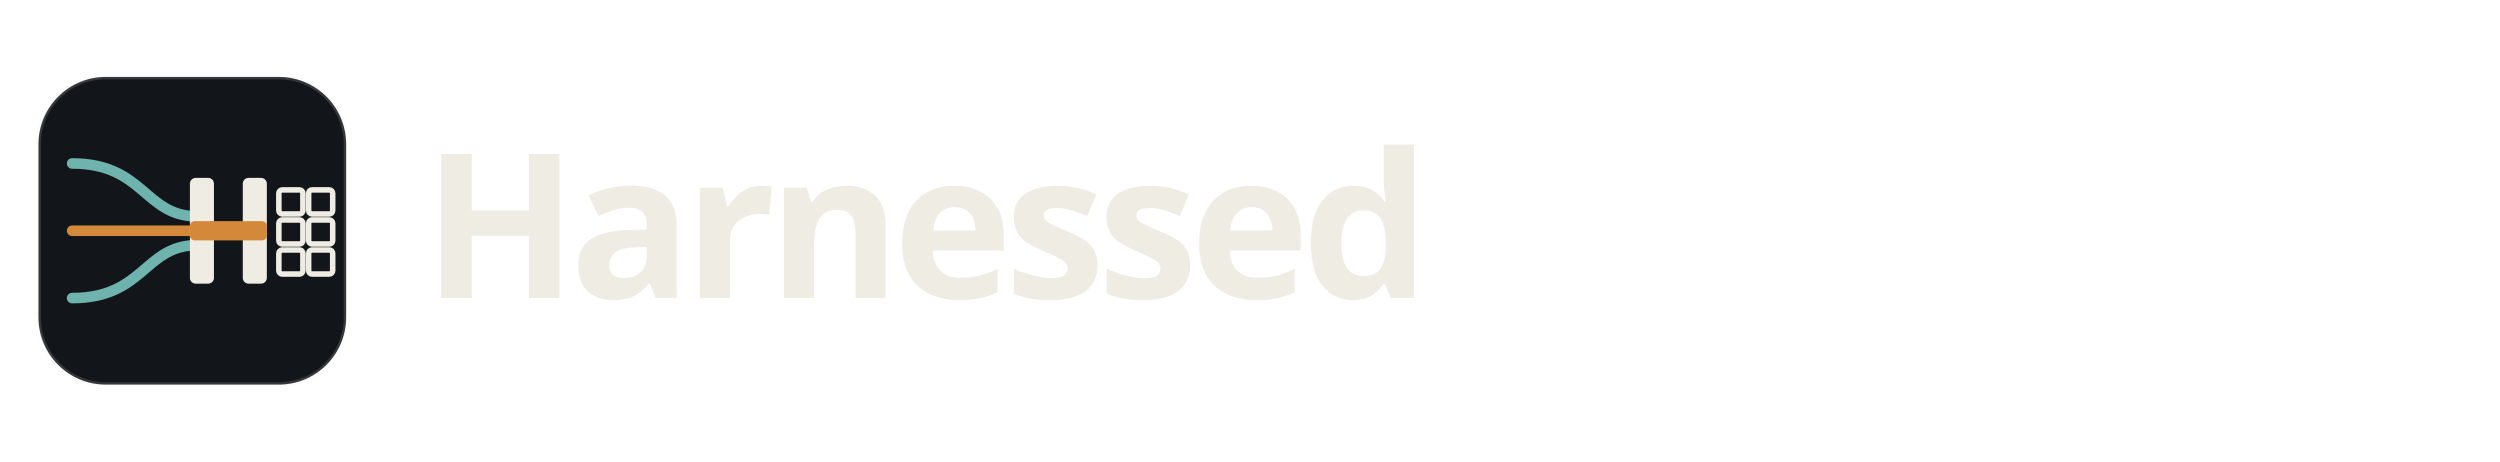
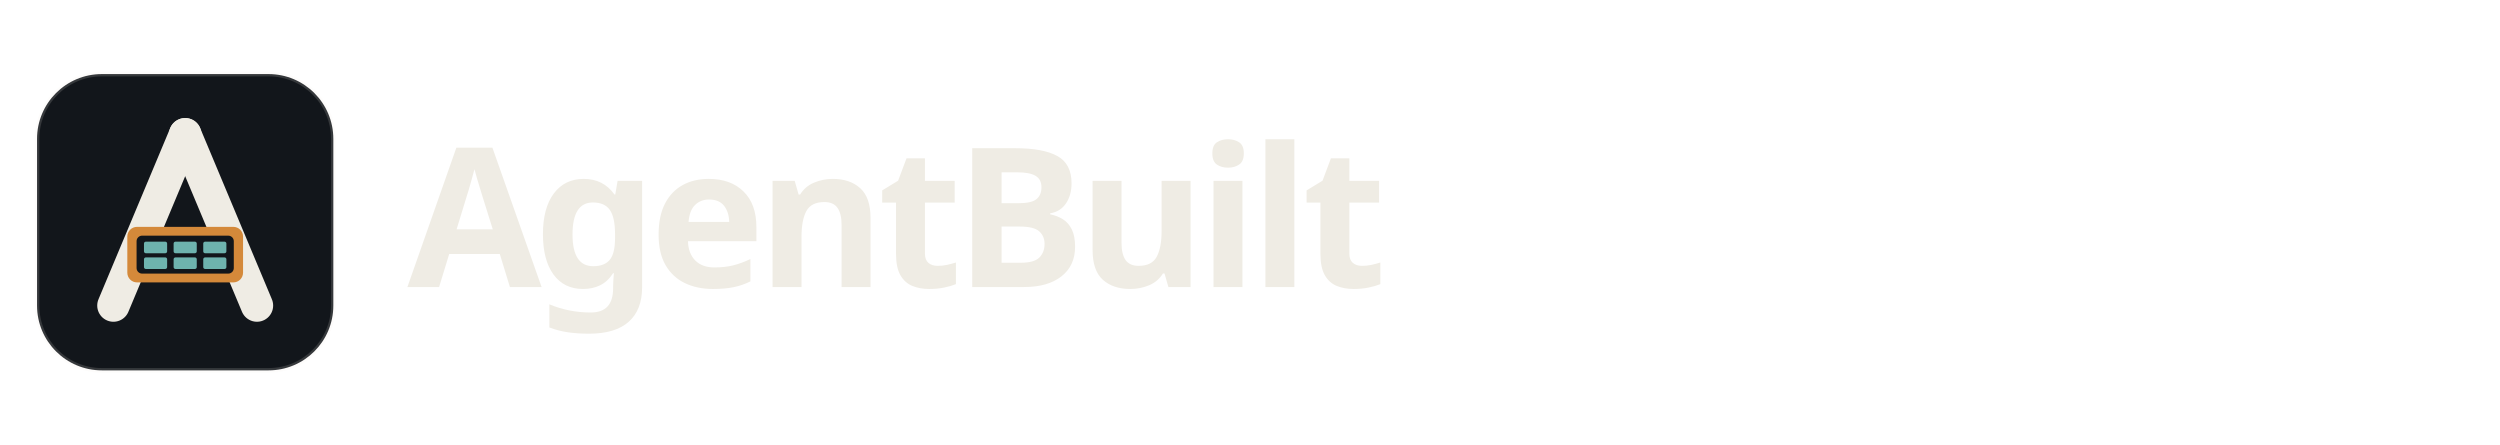
- <svg xmlns="http://www.w3.org/2000/svg" viewBox="0 0 520 96" fill="none">
+ <svg xmlns="http://www.w3.org/2000/svg" viewBox="0 0 540 96" fill="none">
  <g transform="translate(8,16)">
-     <g>
-       <rect width="64" height="64" rx="14" fill="#12161b" stroke="rgba(239,236,228,0.16)" />
-       <path d="M7 18C22 18 22 29 33 29" stroke="#6eb3ae" stroke-width="2.2" stroke-linecap="round" fill="none" />
-       <path d="M7 32C21 32 24 32 33 32" stroke="#d4893a" stroke-width="2.2" stroke-linecap="round" fill="none" />
-       <path d="M7 46C22 46 22 35 33 35" stroke="#6eb3ae" stroke-width="2.2" stroke-linecap="round" fill="none" />
-       <rect x="31.5" y="21" width="5" height="22" rx="1.2" fill="#efece4" />
-       <rect x="42.5" y="21" width="5" height="22" rx="1.2" fill="#efece4" />
-       <rect x="31.5" y="30" width="16" height="4" rx="1" fill="#d4893a" />
-       <g fill="none" stroke="#efece4" stroke-width="1.15">
-         <rect x="50" y="23.5" width="5" height="5" rx="0.7" />
-         <rect x="56.2" y="23.5" width="5" height="5" rx="0.7" />
-         <rect x="50" y="29.75" width="5" height="5" rx="0.7" />
-         <rect x="56.2" y="29.75" width="5" height="5" rx="0.7" />
-         <rect x="50" y="36" width="5" height="5" rx="0.7" />
-         <rect x="56.2" y="36" width="5" height="5" rx="0.7" />
-       </g>
+     <rect width="64" height="64" rx="14" fill="#12161b" stroke="rgba(239,236,228,0.16)" />
+     <path d="M32 13 L16.5 50" stroke="#efece4" stroke-width="7" stroke-linecap="round" />
+     <path d="M32 13 L47.5 50" stroke="#efece4" stroke-width="7" stroke-linecap="round" />
+     <rect x="19.5" y="33" width="25" height="12" rx="2.1" fill="#d4893a" />
+     <rect x="21.5" y="34.9" width="21" height="8.2" rx="1.2" fill="#12161b" />
+     <g fill="#6eb3ae">
+       <rect x="23.1" y="36.2" width="5" height="2.5" rx="0.4" />
+       <rect x="29.5" y="36.2" width="5" height="2.5" rx="0.4" />
+       <rect x="35.9" y="36.2" width="5" height="2.5" rx="0.4" />
+       <rect x="23.1" y="39.6" width="5" height="2.5" rx="0.4" />
+       <rect x="29.5" y="39.6" width="5" height="2.5" rx="0.4" />
+       <rect x="35.9" y="39.6" width="5" height="2.5" rx="0.4" />
    </g>
  </g>
-   <text x="88" y="62" font-family="IBM Plex Sans" font-weight="600" font-size="42" letter-spacing="-1.6" fill="#efece4">Harnessed</text>
+   <text x="88" y="62" font-family="IBM Plex Sans" font-weight="600" font-size="42" letter-spacing="-1.6" fill="#efece4">AgentBuilt</text>
</svg>
